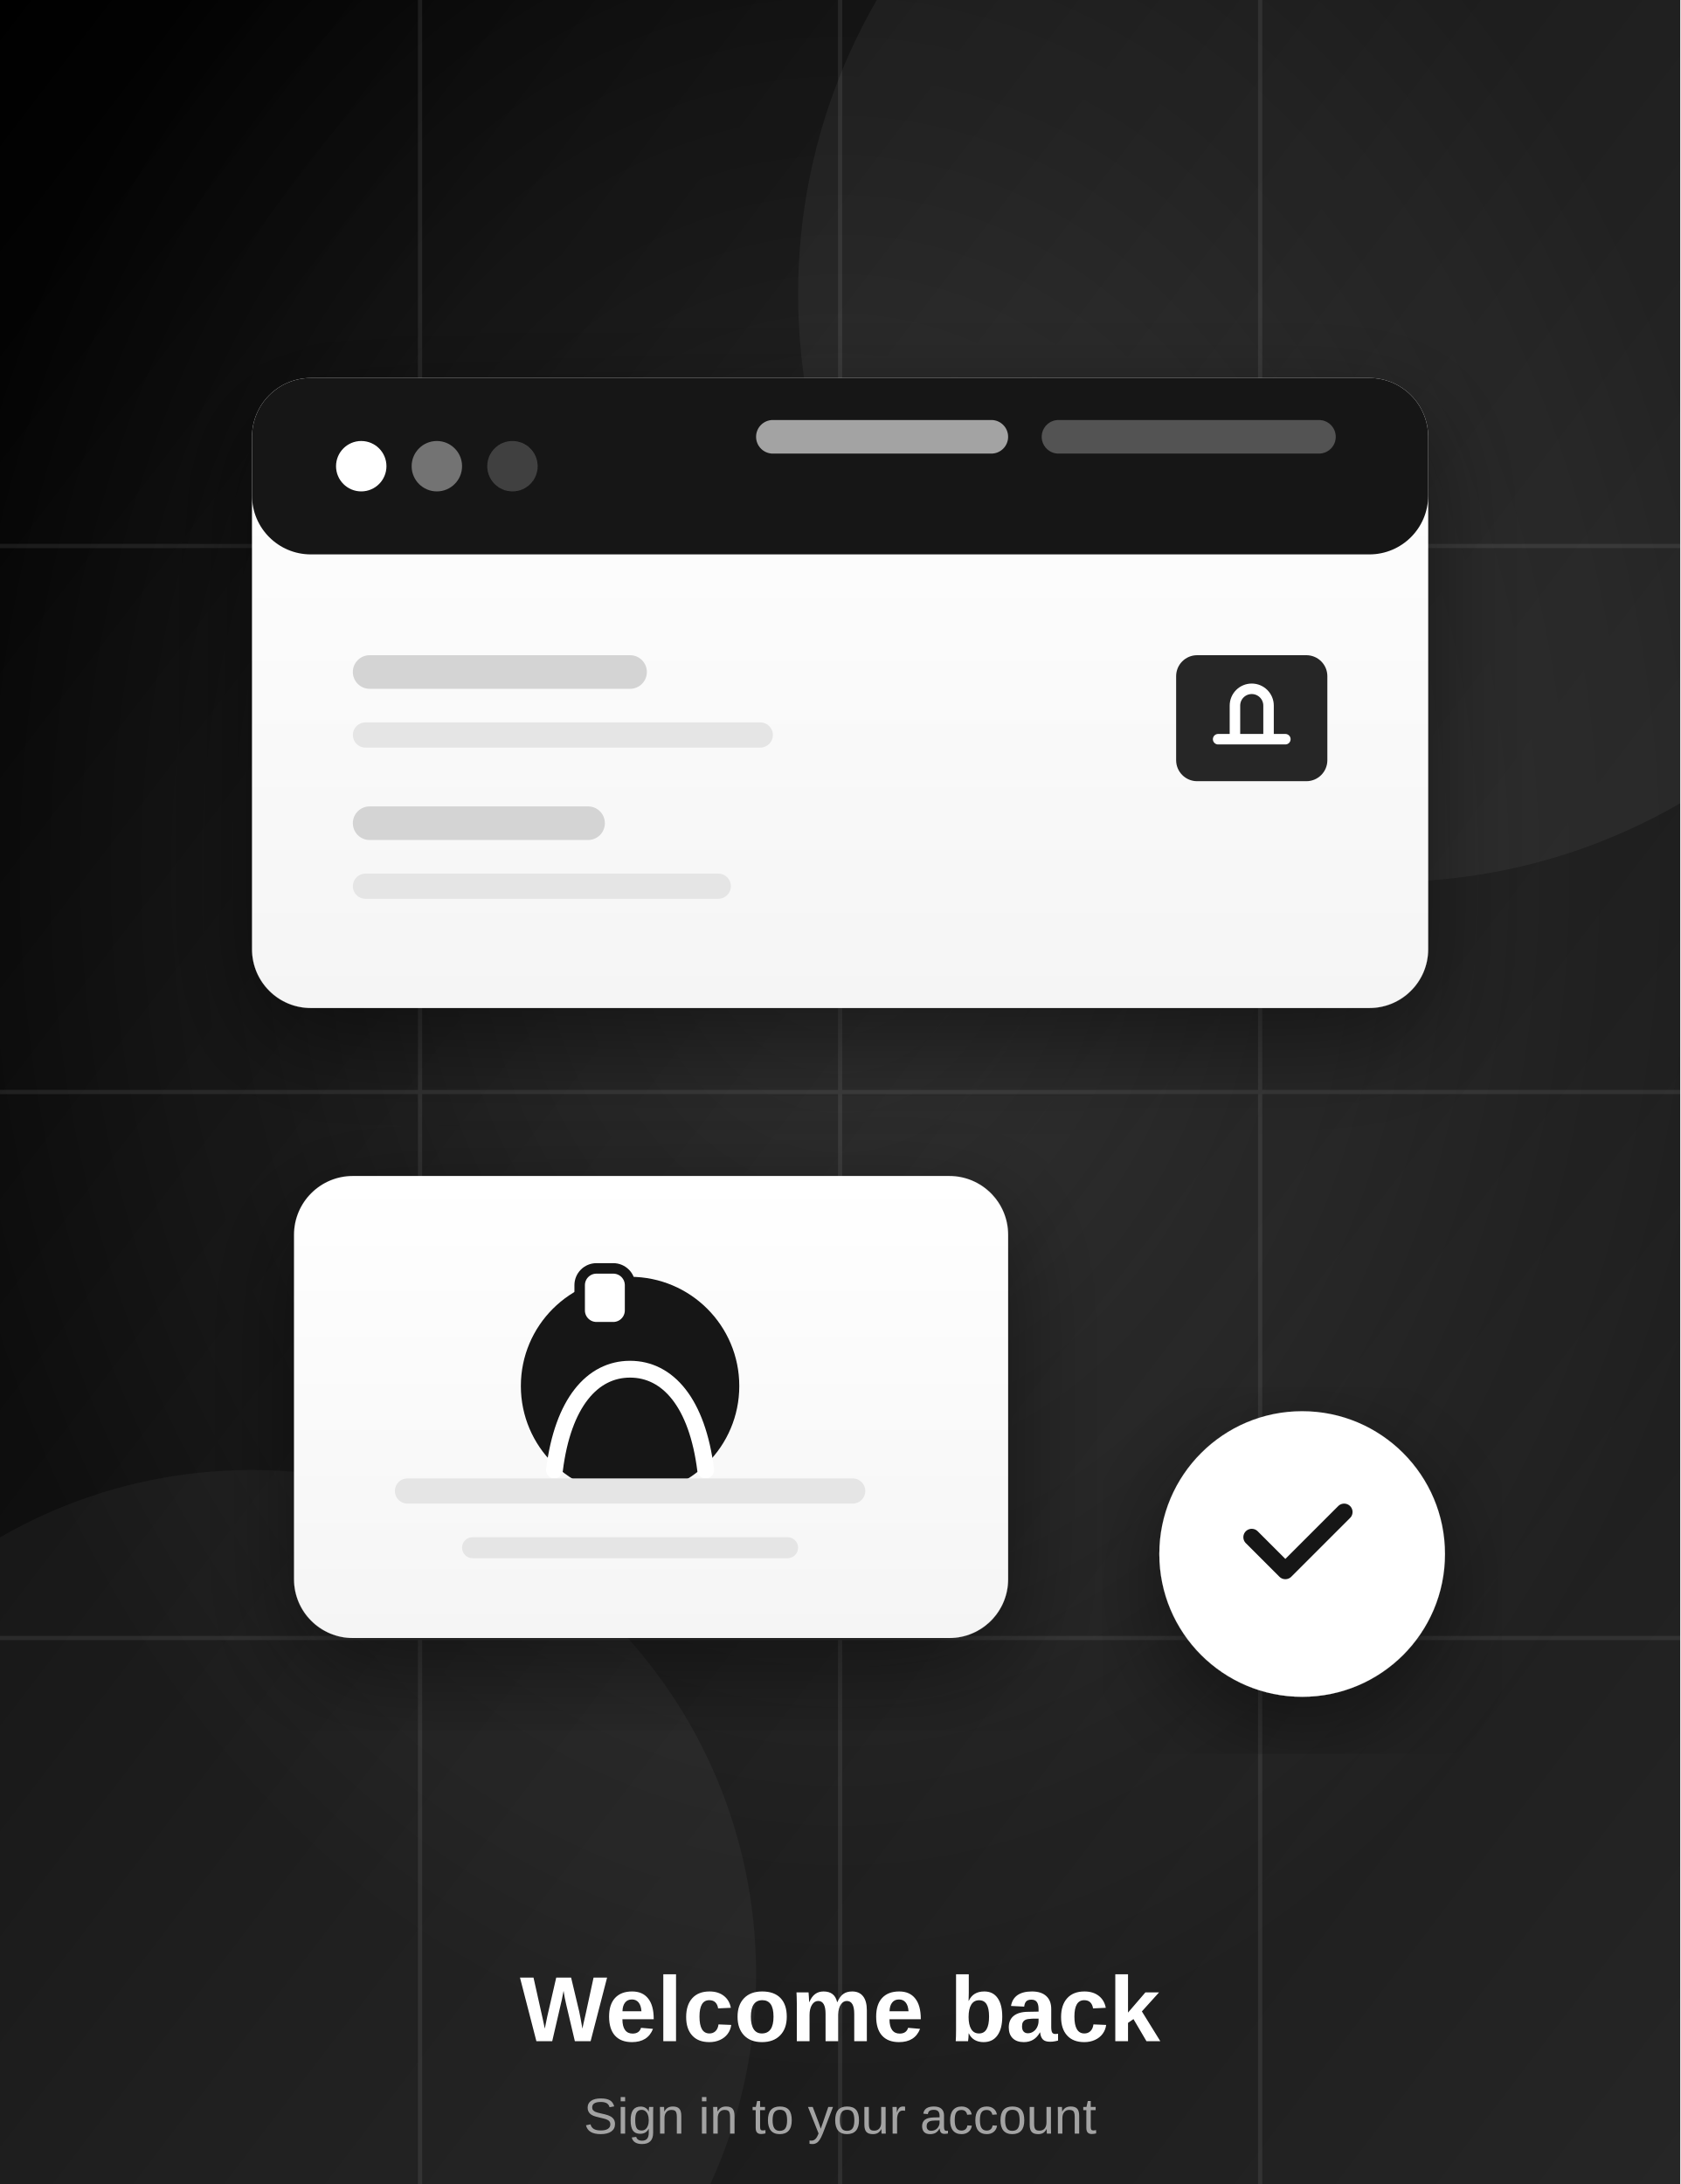
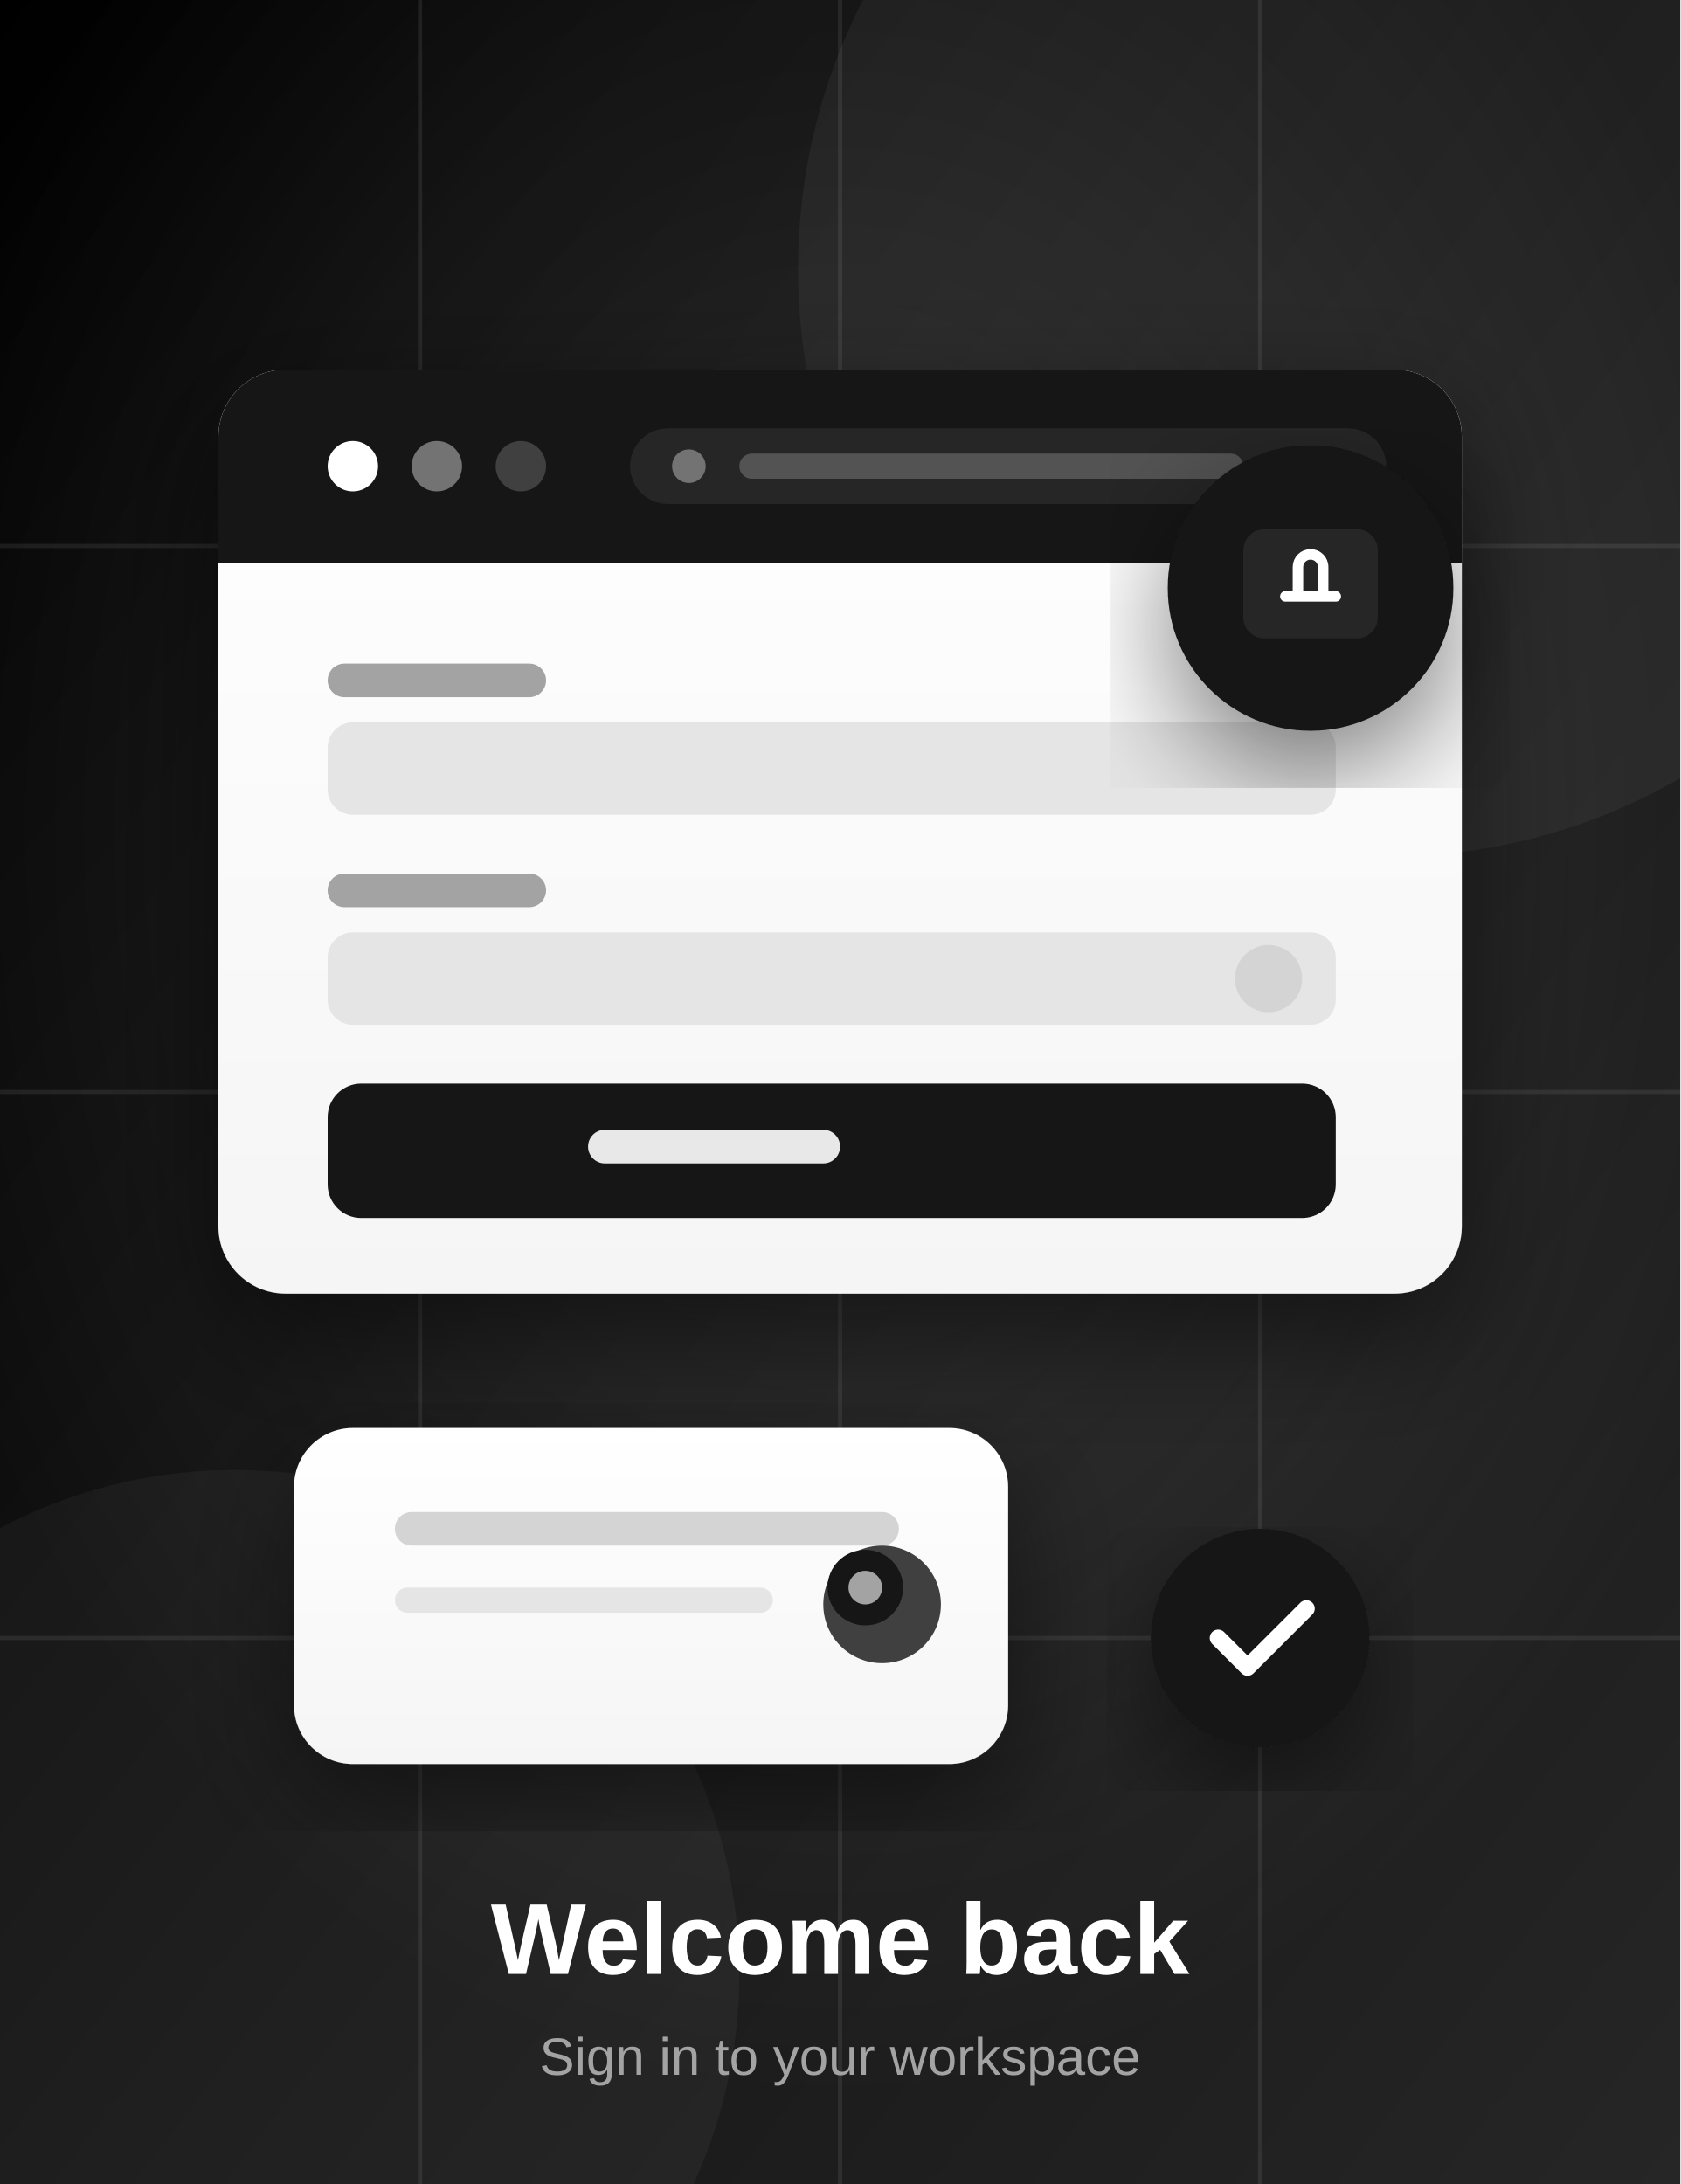
<svg xmlns="http://www.w3.org/2000/svg" viewBox="0 0 400 520" preserveAspectRatio="xMidYMid slice">
  <defs>
    <linearGradient id="bg" x1="0" y1="0" x2="1" y2="1">
      <stop offset="0" stop-color="#000000" />
      <stop offset="0.55" stop-color="#171717" />
      <stop offset="1" stop-color="#262626" />
    </linearGradient>
    <linearGradient id="card" x1="0" y1="0" x2="0" y2="1">
      <stop offset="0" stop-color="#ffffff" />
      <stop offset="1" stop-color="#f5f5f5" />
    </linearGradient>
    <filter id="shadow" x="-20%" y="-20%" width="140%" height="140%">
-       <feDropShadow dx="0" dy="8" stdDeviation="12" flood-color="#000000" flood-opacity="0.45" />
+       <feDropShadow dx="0" dy="10" stdDeviation="14" flood-color="#000000" flood-opacity="0.5" />
    </filter>
-     <radialGradient id="glow" cx="50%" cy="40%" r="55%">
-       <stop offset="0" stop-color="#ffffff" stop-opacity="0.12" />
+     <radialGradient id="glow" cx="50%" cy="38%" r="58%">
+       <stop offset="0" stop-color="#ffffff" stop-opacity="0.13" />
      <stop offset="1" stop-color="#ffffff" stop-opacity="0" />
    </radialGradient>
  </defs>
  <rect width="400" height="520" fill="url(#bg)" />
  <rect width="400" height="520" fill="url(#glow)" />
-   <circle cx="330" cy="70" r="140" fill="#ffffff" opacity="0.05" />
-   <circle cx="60" cy="470" r="120" fill="#ffffff" opacity="0.04" />
+   <circle cx="330" cy="64" r="140" fill="#ffffff" opacity="0.05" />
+   <circle cx="56" cy="470" r="120" fill="#ffffff" opacity="0.04" />
  <g opacity="0.08" stroke="#ffffff" stroke-width="1">
    <line x1="0" y1="130" x2="400" y2="130" />
    <line x1="0" y1="260" x2="400" y2="260" />
    <line x1="0" y1="390" x2="400" y2="390" />
    <line x1="100" y1="0" x2="100" y2="520" />
    <line x1="200" y1="0" x2="200" y2="520" />
    <line x1="300" y1="0" x2="300" y2="520" />
  </g>
  <g filter="url(#shadow)">
-     <rect x="60" y="90" width="280" height="150" rx="14" fill="url(#card)" />
-     <rect x="60" y="90" width="280" height="42" rx="14" fill="#171717" />
-     <circle cx="86" cy="111" r="6" fill="#ffffff" />
+     <rect x="52" y="88" width="296" height="220" rx="16" fill="url(#card)" />
+     <rect x="52" y="88" width="296" height="46" rx="16" fill="#171717" />
+     <rect x="52" y="116" width="296" height="18" fill="#171717" />
+     <circle cx="84" cy="111" r="6" fill="#ffffff" />
    <circle cx="104" cy="111" r="6" fill="#737373" />
-     <circle cx="122" cy="111" r="6" fill="#404040" />
-     <rect x="180" y="100" width="60" height="8" rx="4" fill="#a3a3a3" />
-     <rect x="248" y="100" width="70" height="8" rx="4" fill="#525252" />
-     <rect x="84" y="156" width="70" height="8" rx="4" fill="#d4d4d4" />
-     <rect x="84" y="172" width="100" height="6" rx="3" fill="#e5e5e5" />
-     <rect x="84" y="192" width="60" height="8" rx="4" fill="#d4d4d4" />
-     <rect x="84" y="208" width="90" height="6" rx="3" fill="#e5e5e5" />
-     <rect x="280" y="156" width="36" height="30" rx="5" fill="#262626" />
-     <path d="M290 176h16M294 176v-8a4 4 0 018 0v8" stroke="#ffffff" stroke-width="2.5" fill="none" stroke-linecap="round" stroke-linejoin="round" />
+     <circle cx="124" cy="111" r="6" fill="#404040" />
+     <rect x="150" y="102" width="180" height="18" rx="9" fill="#262626" />
+     <circle cx="164" cy="111" r="4" fill="#737373" />
+     <rect x="176" y="108" width="120" height="6" rx="3" fill="#525252" />
+     <rect x="78" y="158" width="52" height="8" rx="4" fill="#a3a3a3" />
+     <rect x="78" y="172" width="240" height="22" rx="6" fill="#e5e5e5" />
+     <rect x="78" y="208" width="52" height="8" rx="4" fill="#a3a3a3" />
+     <rect x="78" y="222" width="240" height="22" rx="6" fill="#e5e5e5" />
+     <circle cx="302" cy="233" r="8" fill="#d4d4d4" />
+     <rect x="78" y="258" width="240" height="32" rx="8" fill="#171717" />
+     <rect x="140" y="269" width="60" height="8" rx="4" fill="#ffffff" opacity="0.9" />
  </g>
  <g filter="url(#shadow)">
-     <rect x="70" y="280" width="170" height="110" rx="14" fill="url(#card)" />
-     <circle cx="150" cy="330" r="26" fill="#171717" />
-     <path d="M132 350c2-16 9-24 18-24s16 8 18 24" stroke="#ffffff" stroke-width="4" fill="none" stroke-linecap="round" />
-     <rect x="138" y="302" width="12" height="14" rx="4" fill="#ffffff" stroke="#171717" stroke-width="2.5" />
-     <rect x="94" y="352" width="112" height="6" rx="3" fill="#e5e5e5" />
-     <rect x="110" y="366" width="80" height="5" rx="2.5" fill="#e5e5e5" />
+     <circle cx="312" cy="140" r="34" fill="#171717" />
+     <rect x="296" y="126" width="32" height="26" rx="5" fill="#262626" />
+     <path d="M306 142h12M309 142v-7a3 3 0 016 0v7" stroke="#ffffff" stroke-width="2.5" fill="none" stroke-linecap="round" stroke-linejoin="round" />
  </g>
  <g filter="url(#shadow)">
-     <circle cx="310" cy="370" r="34" fill="#ffffff" />
-     <path d="M298 366l8 8 14-14" stroke="#171717" stroke-width="4" fill="none" stroke-linecap="round" stroke-linejoin="round" />
+     <rect x="70" y="340" width="170" height="80" rx="14" fill="url(#card)" />
+     <rect x="94" y="360" width="120" height="8" rx="4" fill="#d4d4d4" />
+     <rect x="94" y="378" width="90" height="6" rx="3" fill="#e5e5e5" />
+     <circle cx="210" cy="382" r="14" fill="#404040" />
+     <circle cx="206" cy="378" r="9" fill="#171717" />
+     <circle cx="206" cy="378" r="4" fill="#a3a3a3" />
  </g>
-   <text x="200" y="486" text-anchor="middle" font-family="Arial, sans-serif" font-size="22" font-weight="700" fill="#ffffff">Welcome back</text>
-   <text x="200" y="508" text-anchor="middle" font-family="Arial, sans-serif" font-size="12" fill="#a3a3a3">Sign in to your account</text>
+   <g filter="url(#shadow)">
+     <circle cx="300" cy="390" r="26" fill="#171717" />
+     <path d="M290 390l7 7 14-14" stroke="#ffffff" stroke-width="4" fill="none" stroke-linecap="round" stroke-linejoin="round" />
+   </g>
+   <text x="200" y="470" text-anchor="middle" font-family="Arial, sans-serif" font-size="24" font-weight="700" fill="#ffffff">Welcome back</text>
+   <text x="200" y="494" text-anchor="middle" font-family="Arial, sans-serif" font-size="12.5" fill="#a3a3a3">Sign in to your workspace</text>
</svg>
